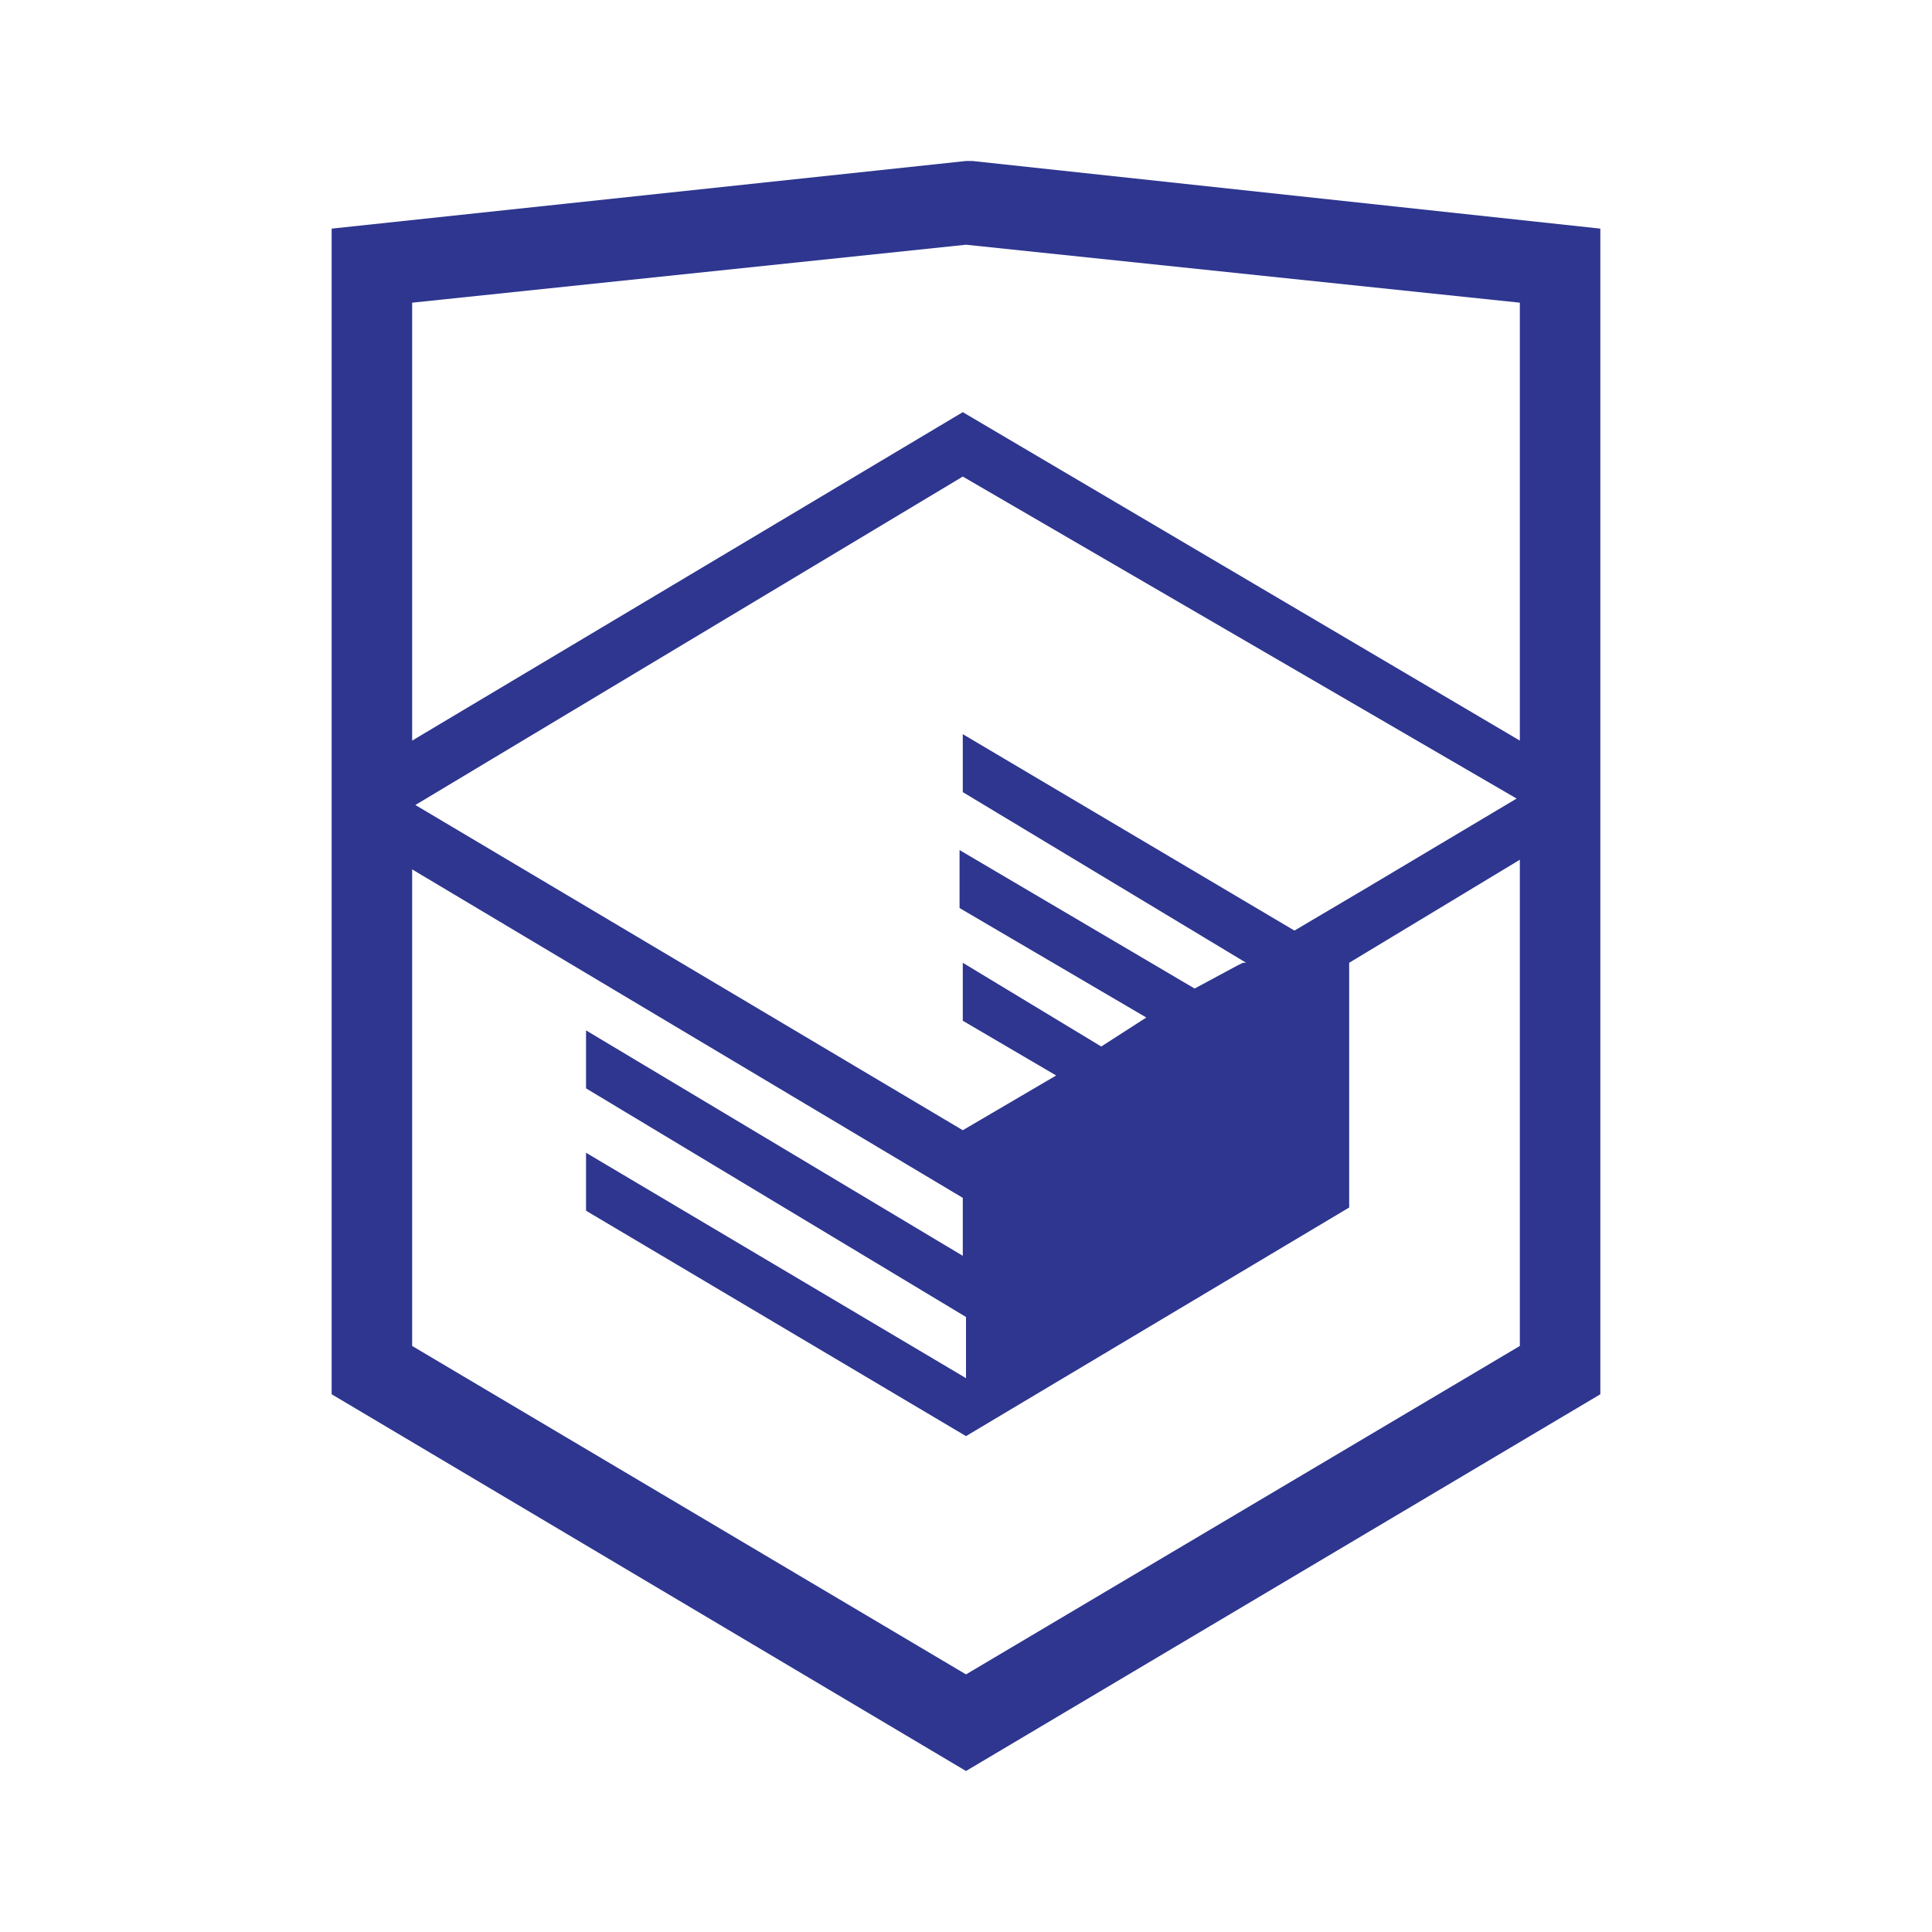
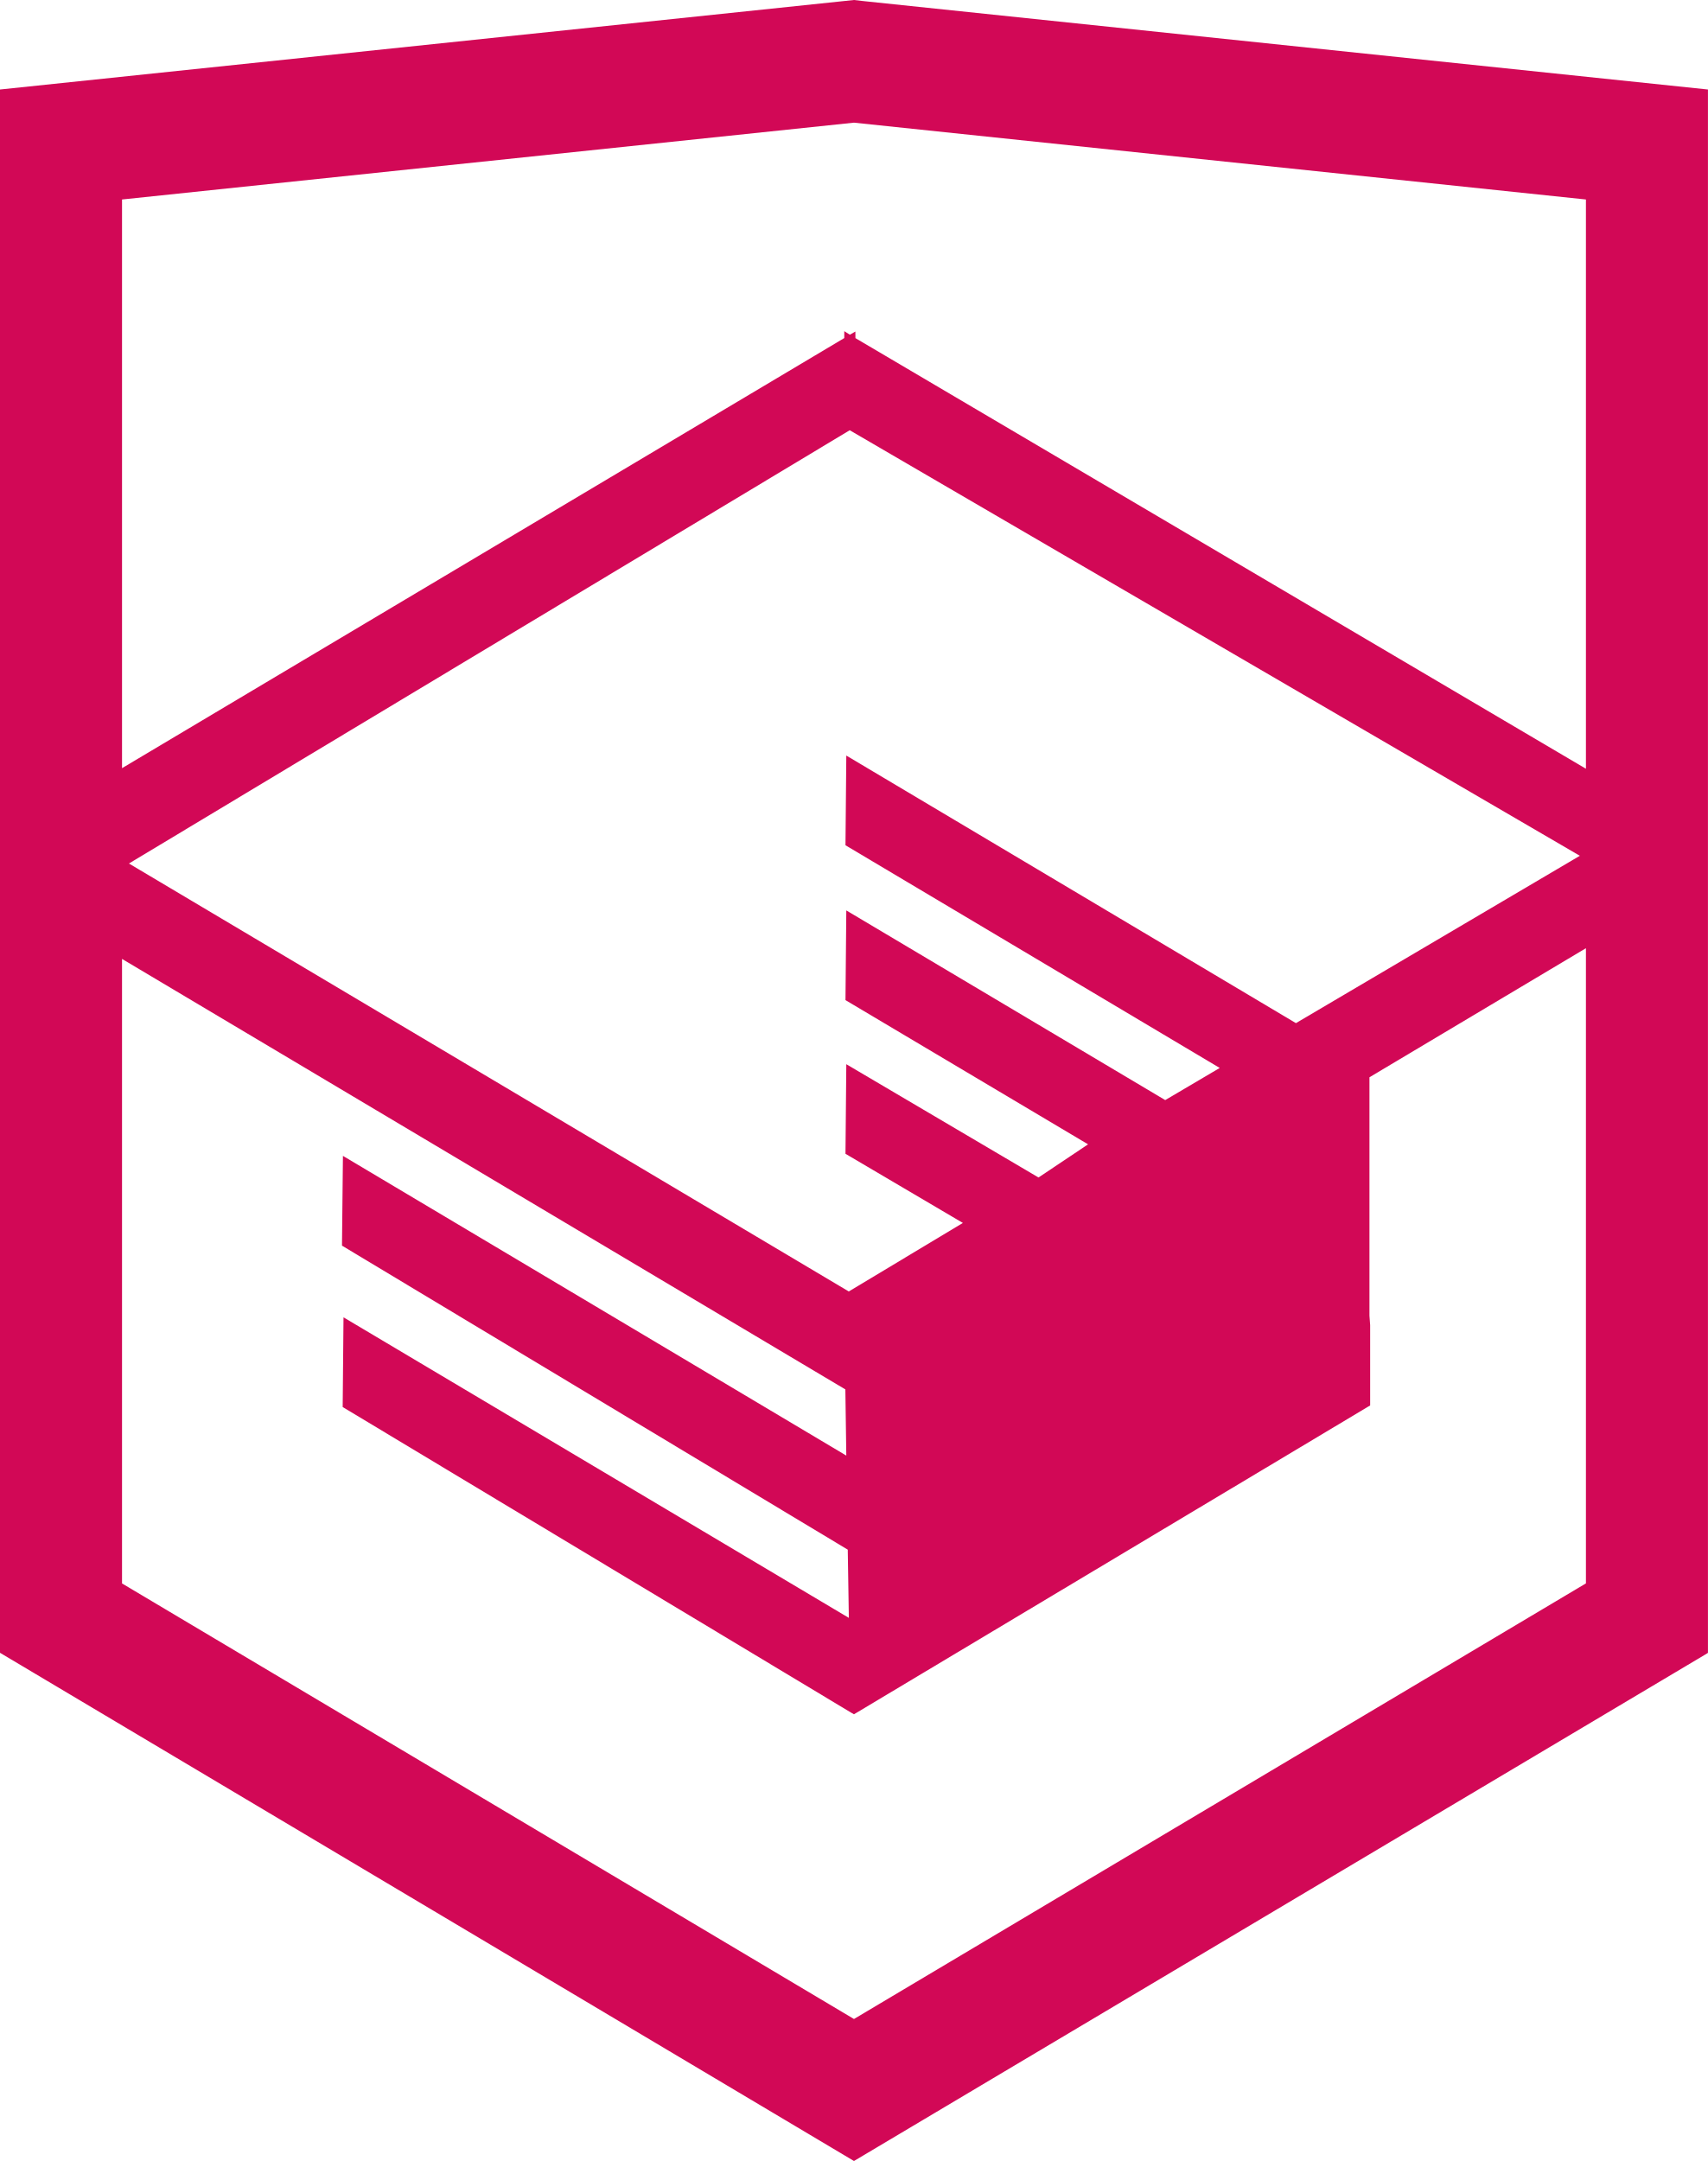
- <svg xmlns="http://www.w3.org/2000/svg" viewBox="0 0 60 60">
-   <path fill="#2E368F" d="M30.2 5h-.2l-19.7 2.1v36.2l19.7 11.7 19.7-11.7v-36.2l-19.5-2.1zm17 36.8l-17.2 10.2-17.2-10.2v-14.8l17.1 10.2v1.8l-11.7-7v1.8l11.8 7.1v1.9l-11.8-7v1.8l11.8 7 11.9-7.1v-7.6l5.3-3.2v15.1zm-.1-17l-4.7 2.8-2.2 1.3-10.3-6.1v1.8l8.8 5.3h-.1l-.2.1-1.3.7-7.3-4.3v1.8l5.8 3.4-1.4.9-4.3-2.6v1.8l2.9 1.7-2.9 1.7-17-10.1 17-10.2 17.2 10zm.1-1.8l-17.3-10.2-17.1 10.2v-13.6l17.2-1.8 17.2 1.8v13.6z" />
+ <svg xmlns="http://www.w3.org/2000/svg" version="1.0" id="Layer_1" x="0px" y="0px" width="26.943px" height="34.09px" viewBox="0 0 26.943 34.09" enable-background="new 0 0 26.943 34.09" xml:space="preserve">
+   <path d="M13.62,0.017L13.472,0L0,1.412v24.661l13.472,8.017l13.43-7.99l0.042-0.026V1.412L13.62,0.017z M25.019,12.127L13.495,5.334  l-0.001-0.104L13.407,5.28l-0.088-0.056v0.109L1.925,12.118V3.147l11.547-1.212l11.547,1.212V12.127z M13.405,6.787L24.923,13.5  l-4.479,2.64l-7.093-4.221l-0.013,1.415l5.904,3.513l-0.86,0.507l-5.031-2.992l-0.013,1.415l3.827,2.275l-0.782,0.523l-3.032-1.787  l-0.013,1.413l1.852,1.091l-1.8,1.081L2.034,13.622L13.405,6.787z M1.925,15.127l11.411,6.791l0.015,1.044l-7.941-4.728L5.395,19.65  l7.979,4.796l0.017,1.076l-7.972-4.741l-0.013,1.415l8.021,4.821l0.045,0.026l8.143-4.872v-1.268l-0.011-0.148v-3.761l3.415-2.036  v10.02L13.472,31.85L1.925,24.979V15.127z" fill="#d20856" />
</svg>
